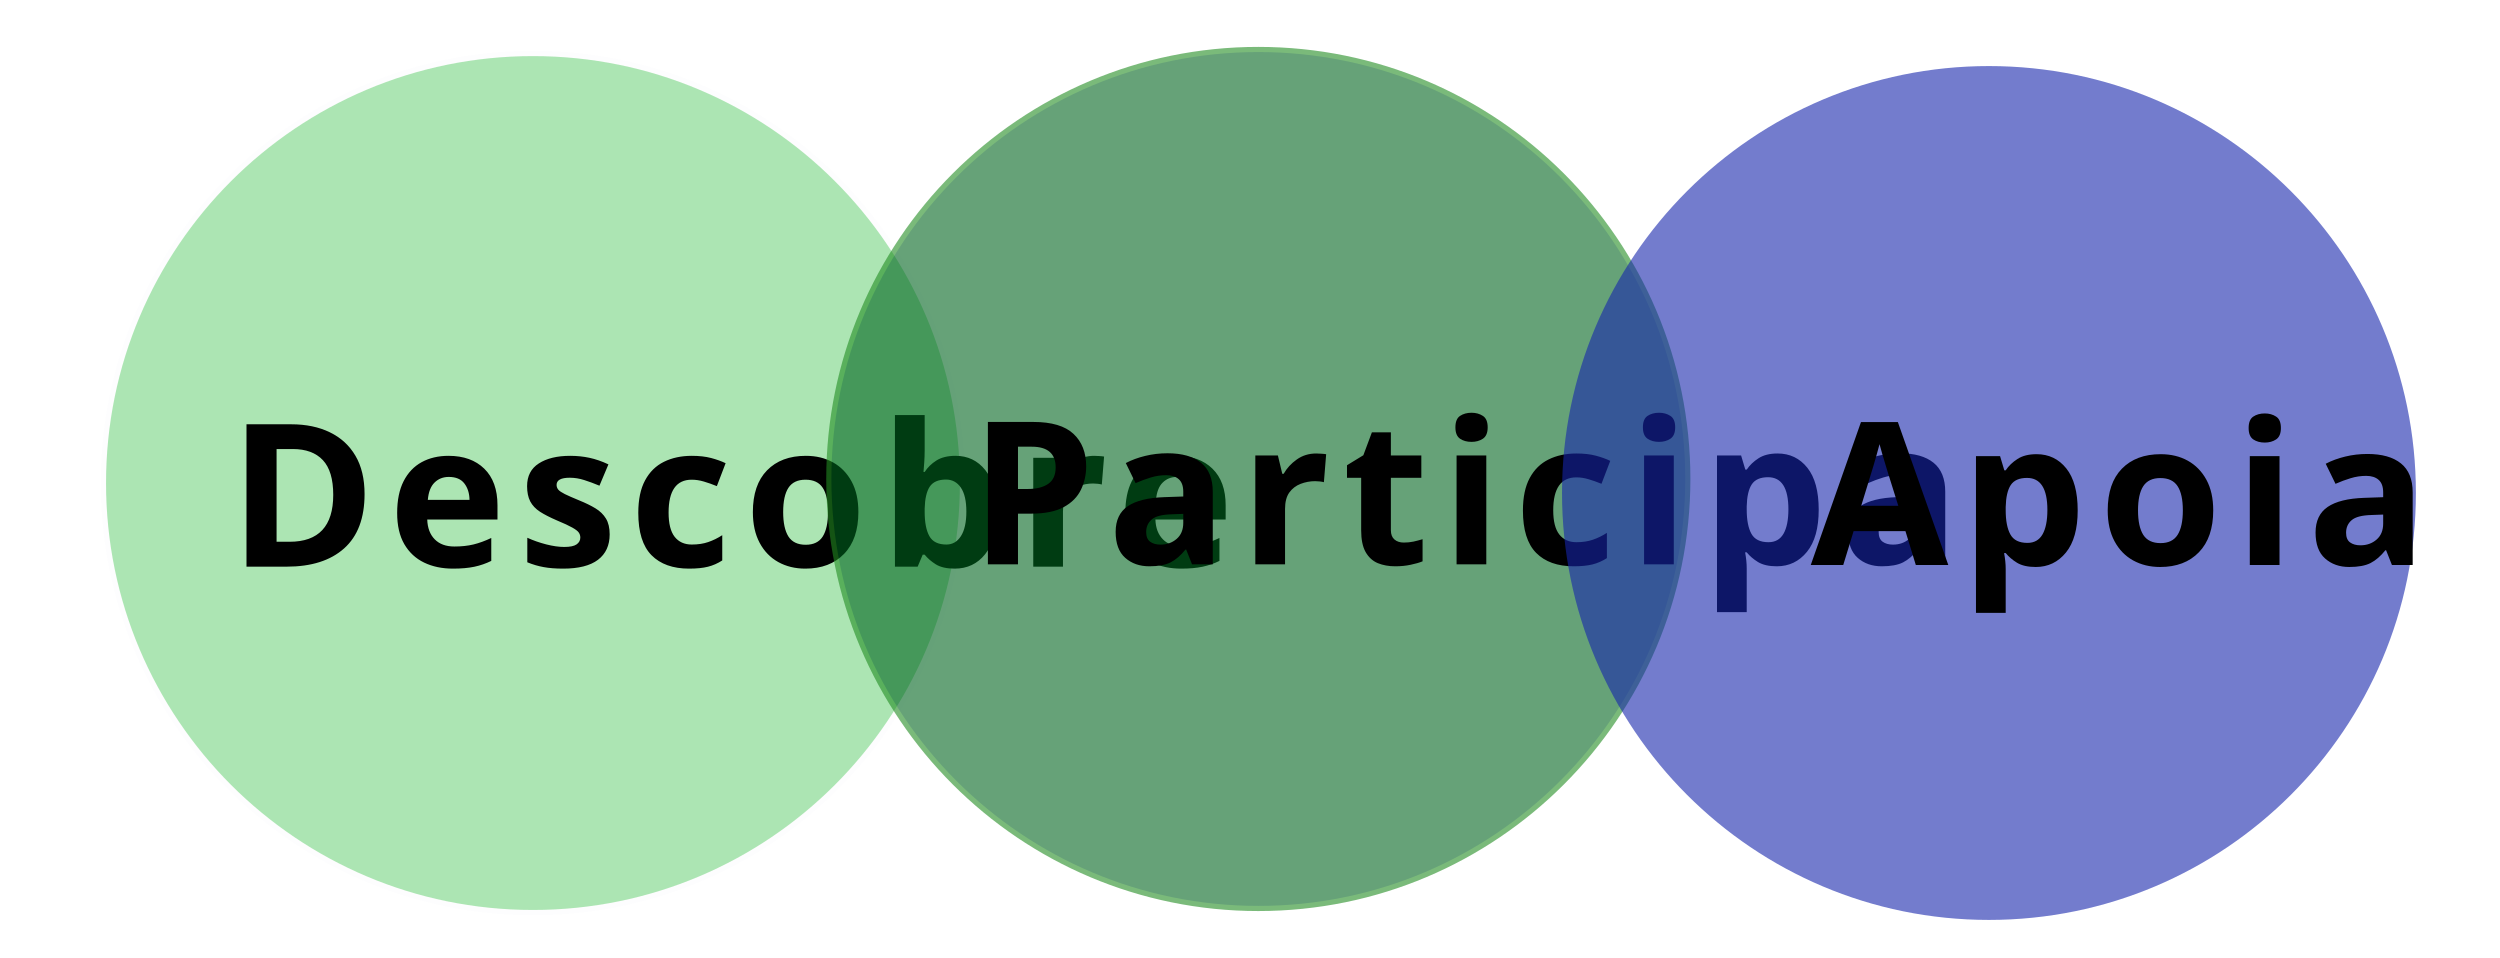
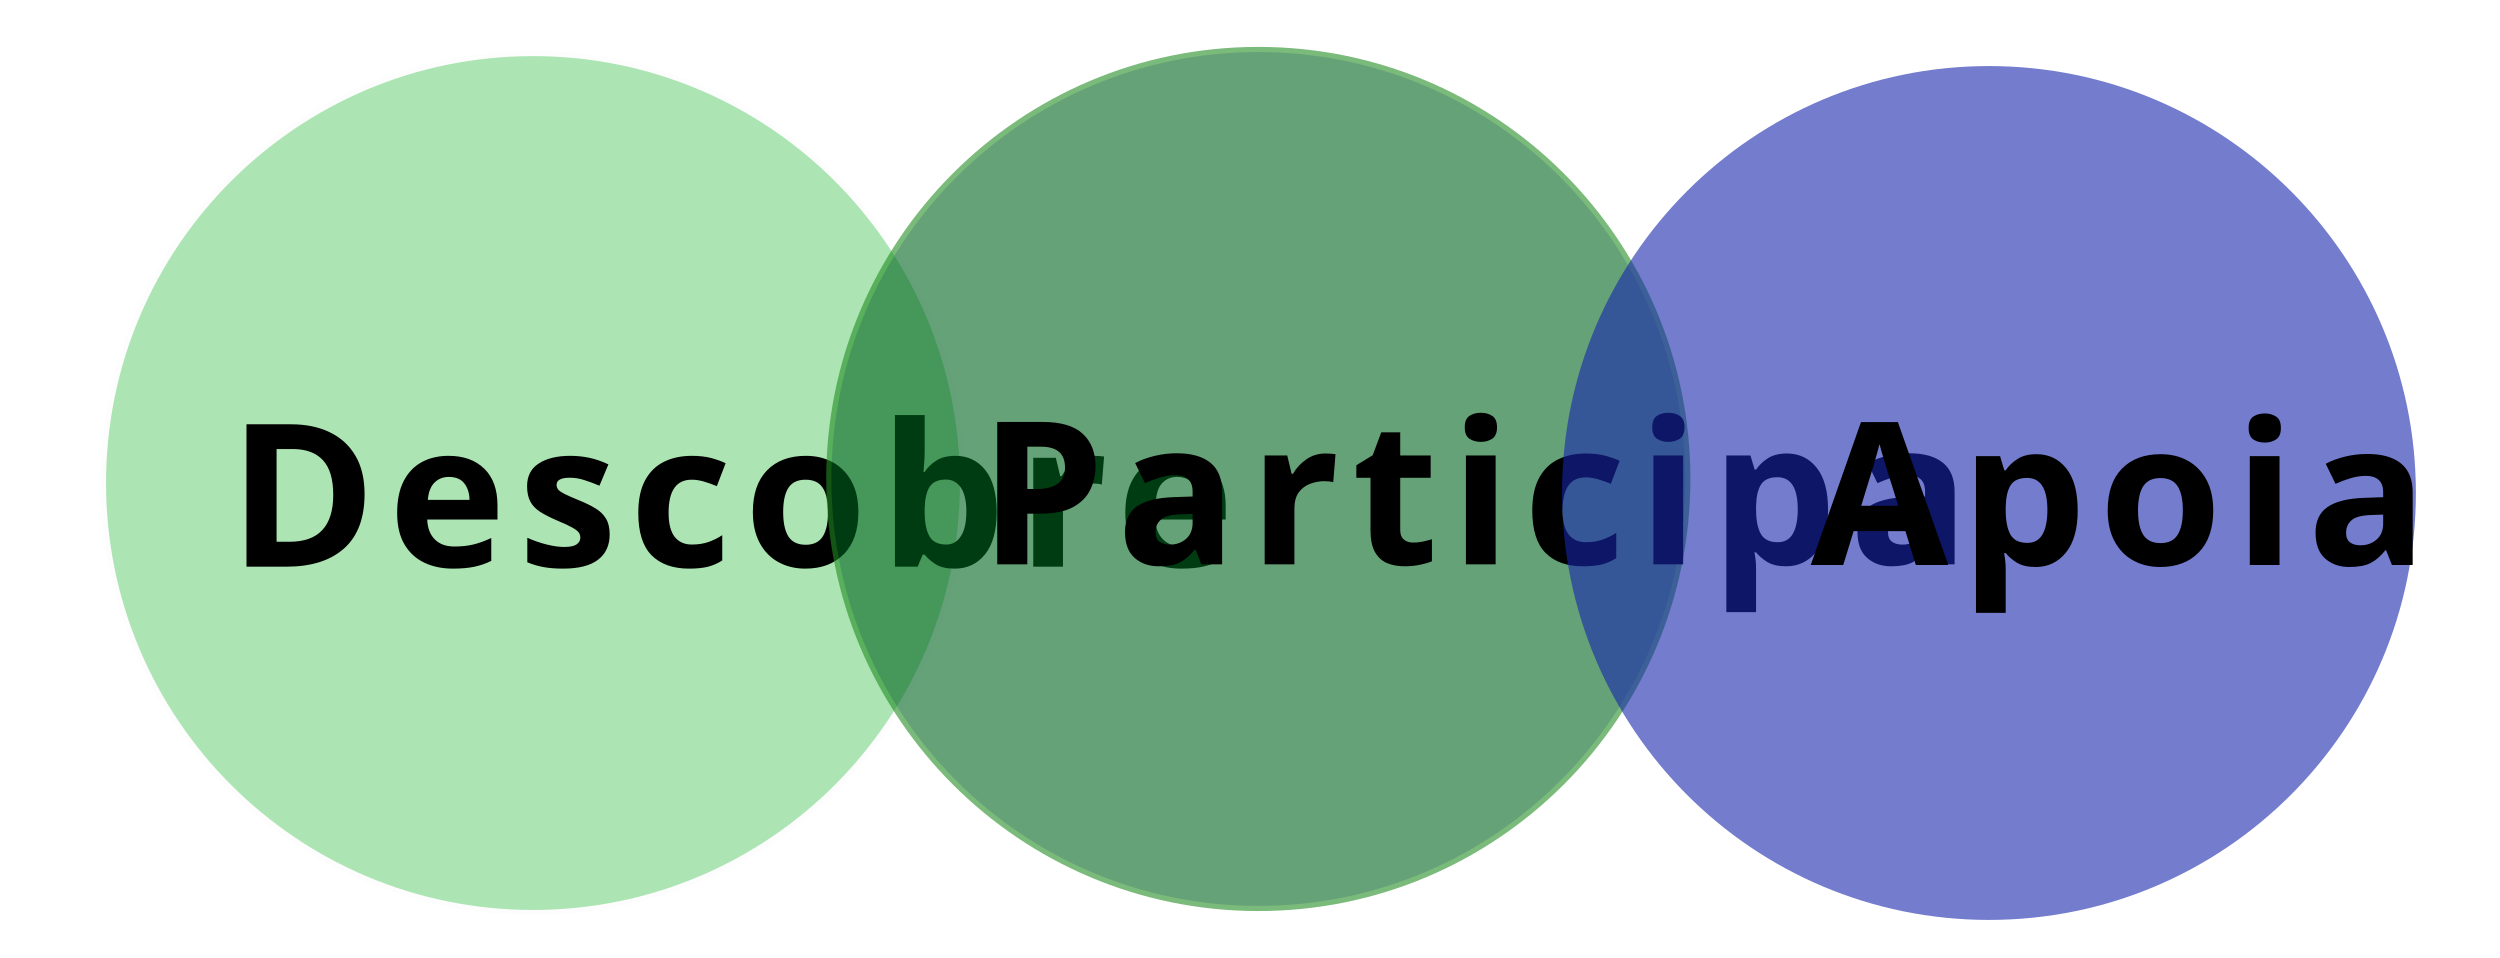
<svg xmlns="http://www.w3.org/2000/svg" version="1.1" id="svg2" width="535" height="205" viewBox="0 0 535 205">
  <defs id="defs6" />
  <g id="discover" style="display:inline">
    <circle style="opacity:0.6;fill:#75d481;fill-opacity:1;stroke:#312f40;stroke-width:2.203;stroke-linecap:round;stroke-linejoin:round;stroke-miterlimit:4;stroke-dasharray:none;stroke-opacity:0.016;paint-order:stroke fill markers" id="path811" cx="114.055" cy="103.369" r="91.363" />
    <text xml:space="preserve" style="font-style:normal;font-variant:normal;font-weight:bold;font-stretch:normal;font-size:42.667px;line-height:1.25;font-family:'Amatic SC';-inkscape-font-specification:'Amatic SC, Bold';font-variant-ligatures:normal;font-variant-caps:normal;font-variant-numeric:normal;font-feature-settings:normal;text-align:start;letter-spacing:2.59px;word-spacing:0px;writing-mode:lr-tb;text-anchor:start;fill:#000000;fill-opacity:1;stroke:none" x="48.907" y="121.267" id="text844">
      <tspan id="tspan842" x="48.907" y="121.267" style="font-style:normal;font-variant:normal;font-weight:bold;font-stretch:normal;font-size:42.667px;font-family:'Amatic SC';-inkscape-font-specification:'Amatic SC, Bold';font-variant-ligatures:normal;font-variant-caps:normal;font-variant-numeric:normal;font-feature-settings:normal;text-align:start;writing-mode:lr-tb;text-anchor:start">Descobre</tspan>
    </text>
  </g>
  <g id="participate" style="display:inline">
    <circle style="opacity:0.6;fill:#00641e;fill-opacity:1;stroke:#228c22;stroke-width:2.203;stroke-linecap:round;stroke-linejoin:round;stroke-miterlimit:4;stroke-dasharray:none;stroke-opacity:1;paint-order:stroke fill markers" id="path811-4" cx="269.28" cy="102.5" r="91.363" />
-     <text xml:space="preserve" style="font-style:normal;font-variant:normal;font-weight:bold;font-stretch:normal;font-size:42.667px;line-height:1.25;font-family:'Amatic SC';-inkscape-font-specification:'Amatic SC, Bold';font-variant-ligatures:normal;font-variant-caps:normal;font-variant-numeric:normal;font-feature-settings:normal;text-align:start;letter-spacing:2.59px;word-spacing:0px;writing-mode:lr-tb;text-anchor:start;fill:#000000;fill-opacity:1;stroke:none" x="207.565" y="120.765" id="text844-4">
-       <tspan id="tspan845" x="207.565" y="120.765">Participa</tspan>
+     <text xml:space="preserve" style="font-style:normal;font-variant:normal;font-weight:bold;font-stretch:normal;font-size:42.667px;line-height:1.25;font-family:'Amatic SC';-inkscape-font-specification:'Amatic SC, Bold';font-variant-ligatures:normal;font-variant-caps:normal;font-variant-numeric:normal;font-feature-settings:normal;text-align:start;letter-spacing:2.59px;word-spacing:0px;writing-mode:lr-tb;text-anchor:start;fill:#000000;fill-opacity:1;stroke:none" x="209.565" y="120.765" id="text844-4">
+       <tspan id="tspan845" x="209.565" y="120.765">Participa</tspan>
    </text>
  </g>
-   <g id="join-movement" style="display:inline">
-     <circle style="opacity:0.6;fill:#1525ac;fill-opacity:1;stroke:#05abc4;stroke-width:2.203;stroke-linecap:round;stroke-linejoin:round;stroke-miterlimit:4;stroke-dasharray:none;stroke-opacity:0;paint-order:stroke fill markers" id="path811-7" cx="425.636" cy="105.5" r="91.363" />
+   <g id="join-movement" style="display:inline;">
+     <circle style="cursor: pointer;opacity:0.6;fill:#1525ac;fill-opacity:1;stroke:#05abc4;stroke-width:2.203;stroke-linecap:round;stroke-linejoin:round;stroke-miterlimit:4;stroke-dasharray:none;stroke-opacity:0;paint-order:stroke fill markers" id="path811-7" cx="425.636" cy="105.5" r="91.363" />
    <text xml:space="preserve" style="font-style:normal;font-variant:normal;font-weight:bold;font-stretch:normal;font-size:42.667px;line-height:1.25;font-family:'Amatic SC';-inkscape-font-specification:'Amatic SC, Bold';font-variant-ligatures:normal;font-variant-caps:normal;font-variant-numeric:normal;font-feature-settings:normal;text-align:start;letter-spacing:2.59px;word-spacing:0px;writing-mode:lr-tb;text-anchor:start;fill:#000000;fill-opacity:1;stroke:none" x="387.499" y="120.915" id="text844-4-1">
      <tspan id="tspan865" x="387.499" y="120.915">Apoia</tspan>
    </text>
  </g>
+   <style>
+    #join-movement:hover circle {
+       background-color: red;
+    }
+   </style>
</svg>
